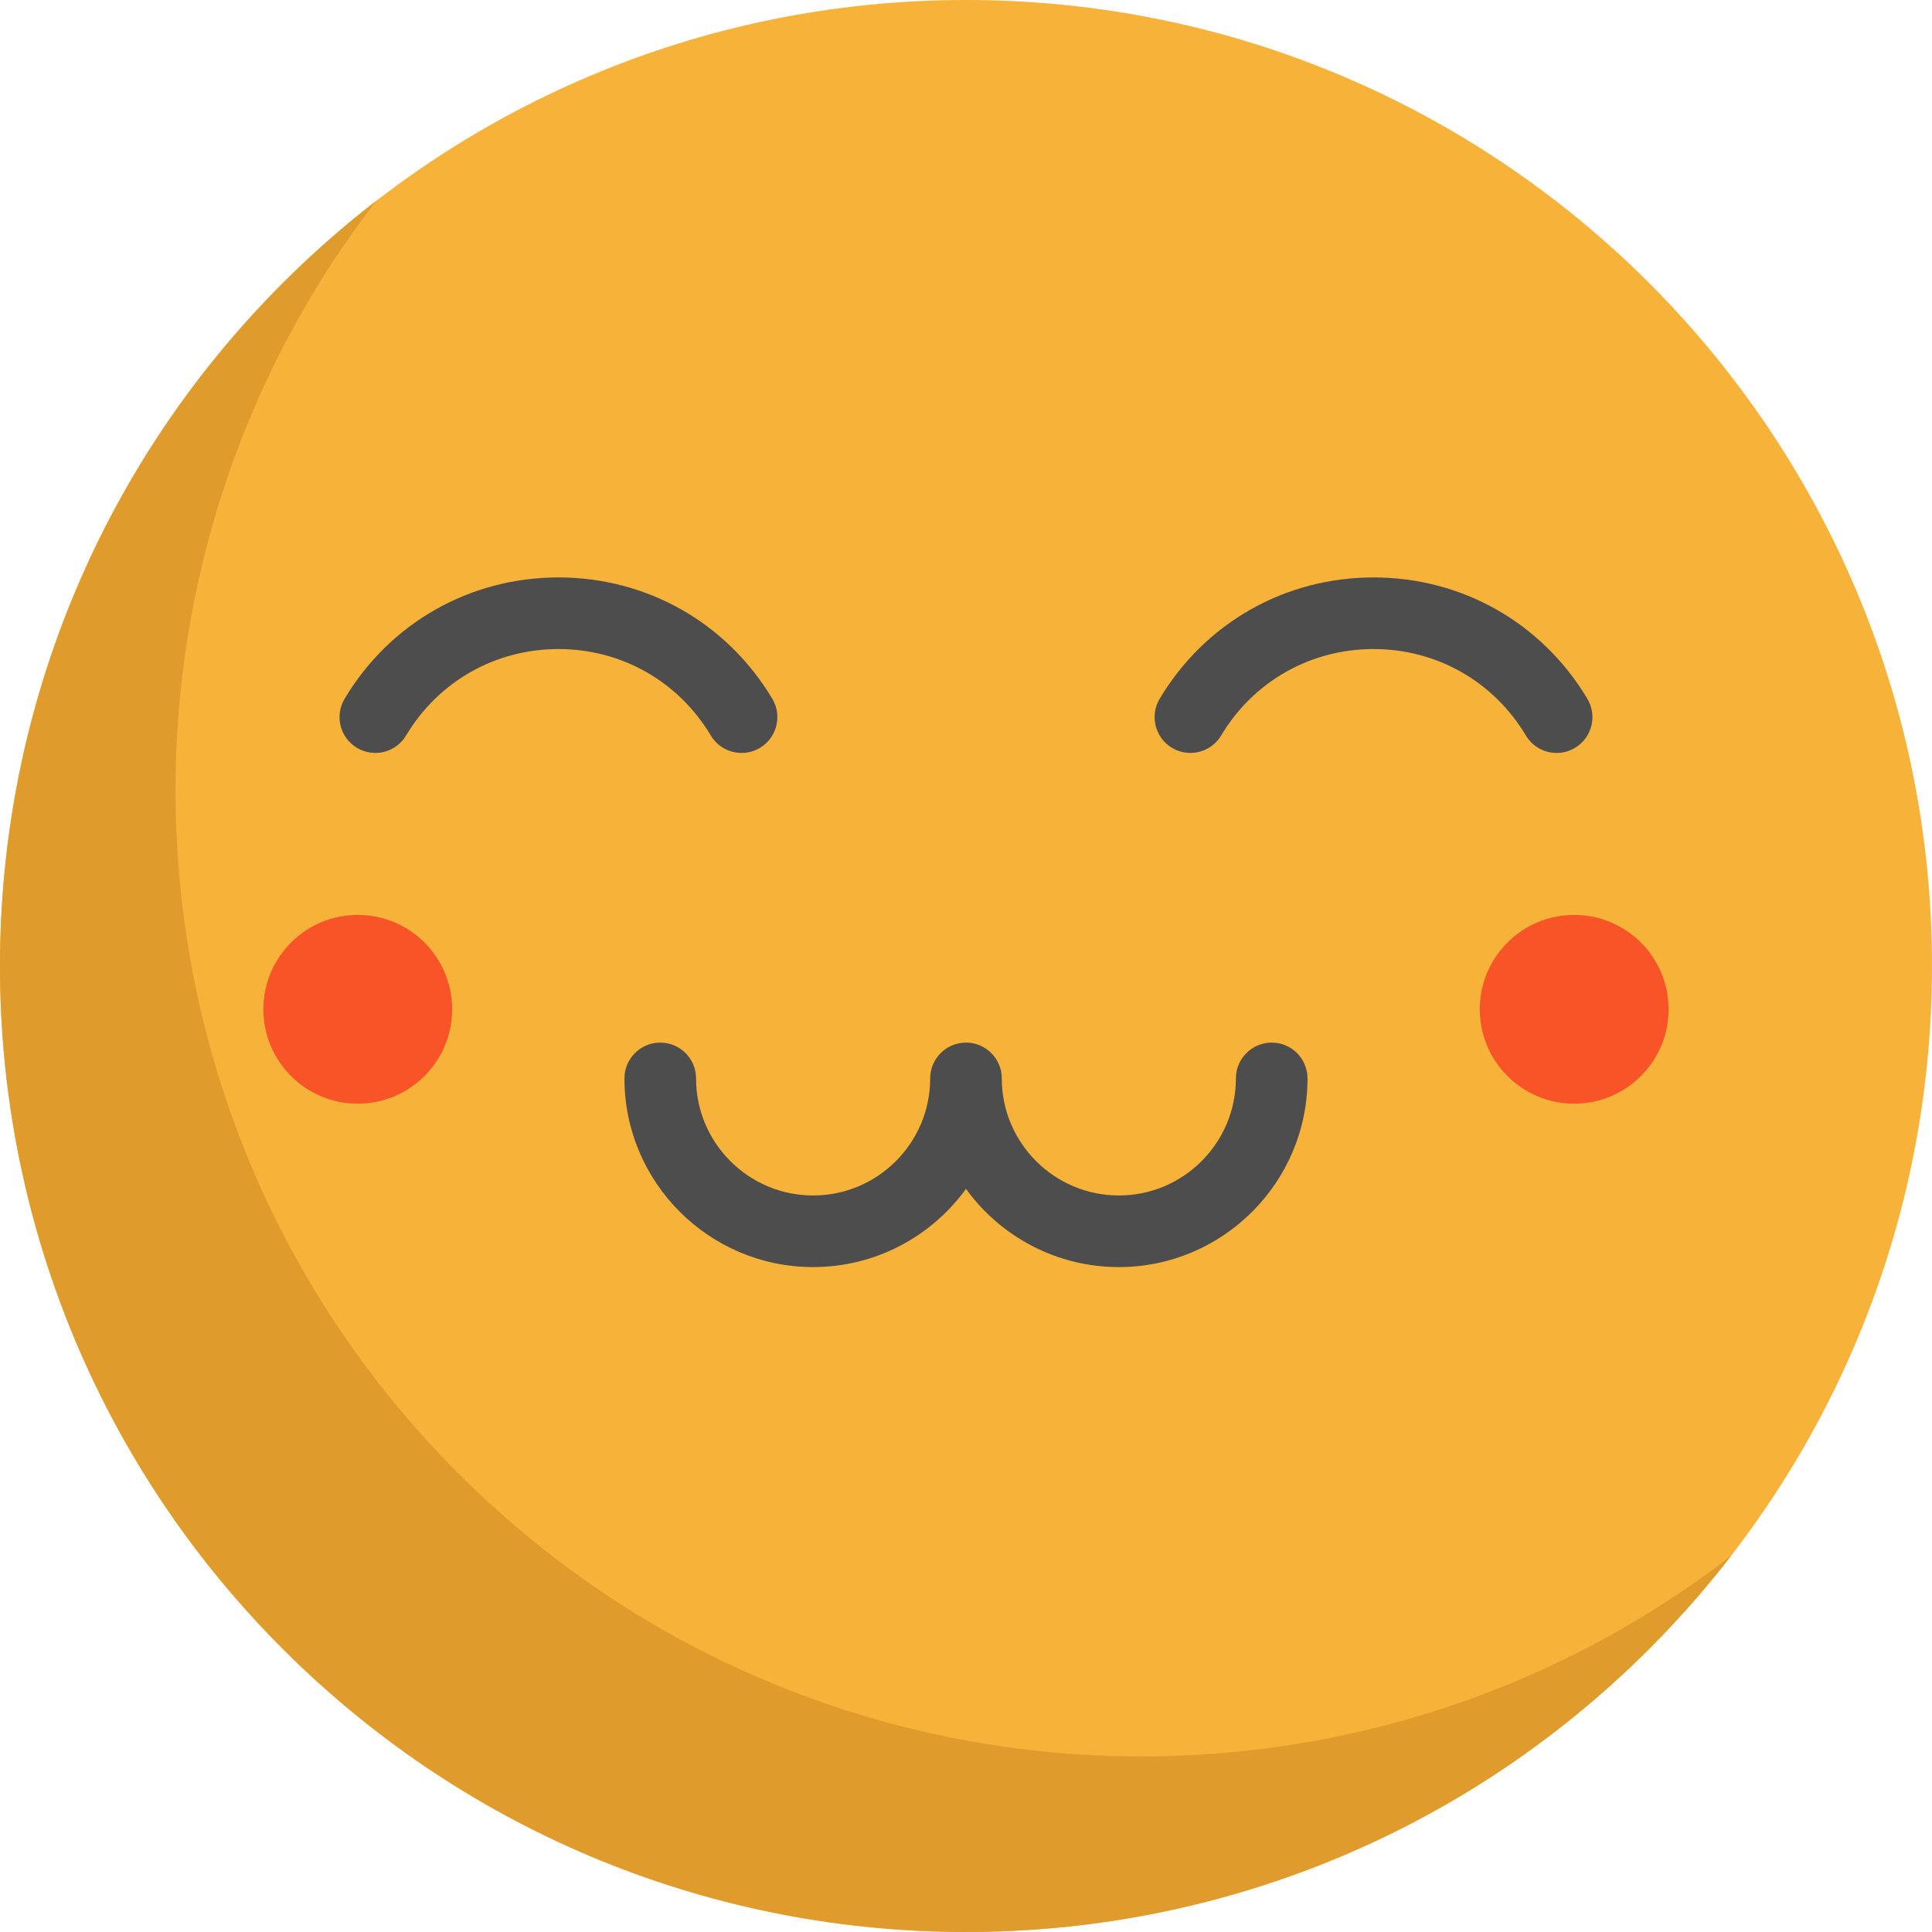
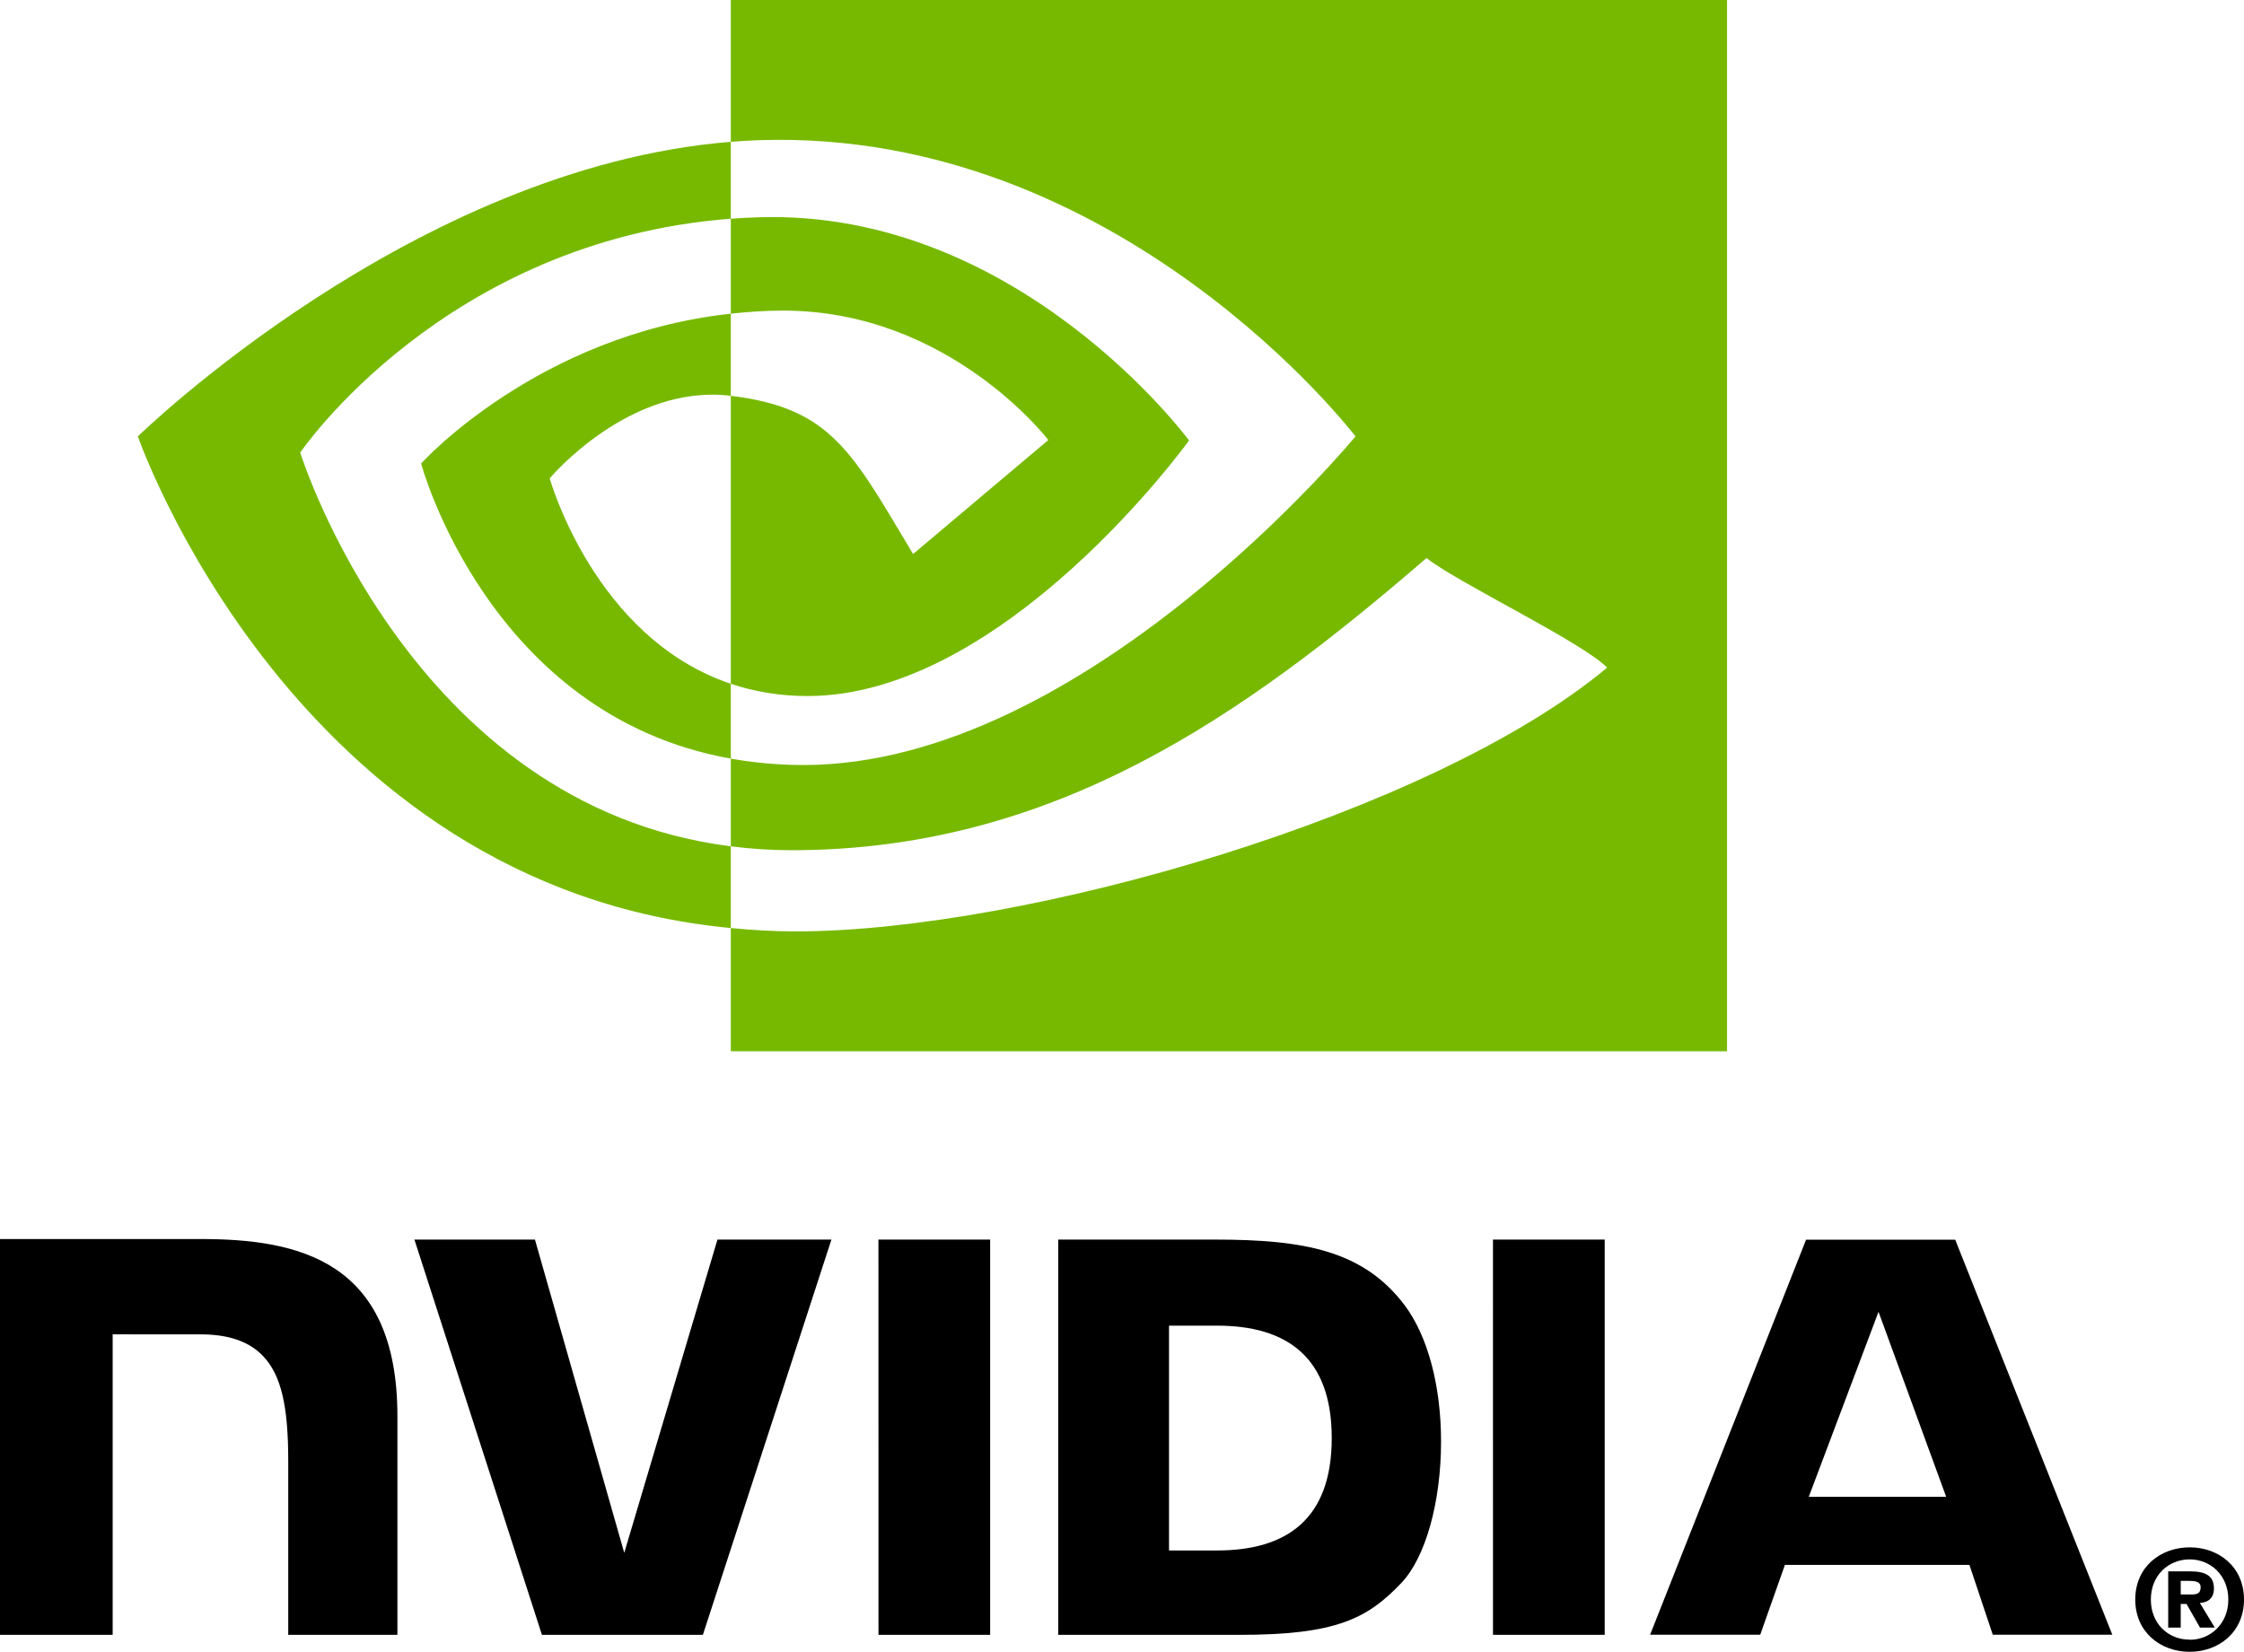
- <svg xmlns="http://www.w3.org/2000/svg" height="800px" width="800px" version="1.1" id="Layer_1" viewBox="0 0 512.009 512.009" xml:space="preserve">
-   <circle style="fill:#F7B239;" cx="256.004" cy="256.004" r="256.004" />
-   <path style="fill:#E09B2D;" d="M121.499,390.501C29.407,298.407,22.15,153.608,99.723,53.204  c-8.593,6.638-16.861,13.895-24.743,21.777c-99.974,99.974-99.974,262.065,0,362.038s262.065,99.974,362.038,0  c7.881-7.881,15.138-16.15,21.777-24.743C358.392,489.85,213.593,482.593,121.499,390.501z" />
-   <g>
-     <circle style="fill:#F95428;" cx="94.811" cy="267.479" r="25.013" />
-     <circle style="fill:#F95428;" cx="417.185" cy="267.479" r="25.013" />
-   </g>
-   <g>
-     <path style="fill:#4D4D4D;" d="M196.533,199.542c-3.23,0-6.379-1.65-8.155-4.624c-8.571-14.347-23.667-22.913-40.38-22.913   s-31.809,8.565-40.38,22.913c-2.687,4.498-8.511,5.966-13.012,3.279c-4.499-2.688-5.966-8.513-3.279-13.012   c12.03-20.136,33.215-32.156,56.671-32.156s44.641,12.022,56.671,32.156c2.688,4.499,1.22,10.325-3.279,13.012   C199.867,199.108,198.189,199.542,196.533,199.542z" />
-     <path style="fill:#4D4D4D;" d="M412.536,199.542c-3.23,0-6.378-1.65-8.154-4.624c-8.571-14.347-23.667-22.913-40.381-22.913   c-16.713,0-31.807,8.566-40.379,22.913c-2.686,4.499-8.513,5.966-13.012,3.279c-4.499-2.687-5.966-8.513-3.279-13.012   c12.03-20.135,33.215-32.156,56.67-32.156c23.456,0,44.641,12.02,56.673,32.156c2.687,4.499,1.22,10.324-3.279,13.012   C415.87,199.108,414.192,199.542,412.536,199.542z" />
-     <path style="fill:#4D4D4D;" d="M296.511,335.795c-16.646,0-31.418-8.177-40.512-20.725c-9.093,12.547-23.866,20.725-40.512,20.725   c-27.57,0-50-22.43-50-49.999c0-5.24,4.248-9.489,9.489-9.489s9.489,4.248,9.489,9.489c0,17.106,13.917,31.022,31.023,31.022   s31.023-13.917,31.023-31.022c0-5.24,4.248-9.489,9.489-9.489c5.242,0,9.489,4.248,9.489,9.489   c0,17.106,13.917,31.022,31.023,31.022c17.106,0,31.022-13.917,31.022-31.022c0-5.24,4.247-9.489,9.489-9.489   s9.489,4.248,9.489,9.489C346.51,313.365,324.08,335.795,296.511,335.795z" />
-   </g>
+ <svg xmlns="http://www.w3.org/2000/svg" version="1.1" id="svg2" x="0px" y="0px" width="351.46px" height="258.785px" viewBox="35.188 31.512 351.46 258.785" enable-background="new 35.188 31.512 351.46 258.785" xml:space="preserve">
+   <path id="path17" d="M384.195,282.109c0,3.771-2.769,6.302-6.047,6.302v-0.023c-3.371,0.023-6.089-2.508-6.089-6.278  c0-3.769,2.718-6.293,6.089-6.293C381.427,275.816,384.195,278.34,384.195,282.109z M386.648,282.109c0-5.175-4.02-8.179-8.5-8.179  c-4.511,0-8.531,3.004-8.531,8.179c0,5.172,4.021,8.188,8.531,8.188C382.629,290.297,386.648,287.281,386.648,282.109   M376.738,282.801h0.91l2.109,3.703h2.316l-2.336-3.859c1.207-0.086,2.2-0.661,2.2-2.286c0-2.019-1.392-2.668-3.75-2.668h-3.411  v8.813h1.961V282.801 M376.738,281.309v-2.122h1.364c0.742,0,1.753,0.06,1.753,0.965c0,0.985-0.523,1.157-1.398,1.157H376.738" />
+   <path id="path19" d="M329.406,237.027l10.598,28.993H318.48L329.406,237.027z M318.056,225.738l-24.423,61.88h17.246l3.863-10.934  h28.903l3.656,10.934h18.722l-24.605-61.888L318.056,225.738z M269.023,287.641h17.497v-61.922l-17.5-0.004L269.023,287.641z   M147.556,225.715l-14.598,49.078l-13.984-49.074l-18.879-0.004l19.972,61.926h25.207l20.133-61.926H147.556z M218.281,239.199h7.52  c10.91,0,17.966,4.898,17.966,17.609c0,12.714-7.056,17.613-17.966,17.613h-7.52V239.199z M200.931,225.715v61.926h28.366  c15.113,0,20.048-2.512,25.384-8.148c3.769-3.957,6.207-12.641,6.207-22.134c0-8.707-2.063-16.468-5.66-21.304  c-6.481-8.649-15.817-10.34-29.75-10.34H200.931z M35.188,225.629v62.012h17.645v-47.086l13.672,0.004  c4.527,0,7.754,1.128,9.934,3.457c2.765,2.945,3.894,7.699,3.894,16.395v27.23h17.098v-34.262c0-24.453-15.586-27.75-30.836-27.75  H35.188z M172.771,225.715l0.007,61.926h17.489v-61.926H172.771z" />
+   <path id="path21" fill="#77B900" d="M82.211,102.414c0,0,22.504-33.203,67.437-36.638V53.73  c-49.769,3.997-92.867,46.149-92.867,46.149s24.41,70.565,92.867,77.026v-12.804C99.411,157.781,82.211,102.414,82.211,102.414z   M149.648,138.637v11.726c-37.968-6.769-48.507-46.237-48.507-46.237s18.23-20.195,48.507-23.47v12.867  c-0.023,0-0.039-0.007-0.058-0.007c-15.891-1.907-28.305,12.938-28.305,12.938S128.243,131.445,149.648,138.637 M149.648,31.512  V53.73c1.461-0.112,2.922-0.207,4.391-0.257c56.582-1.907,93.449,46.406,93.449,46.406s-42.343,51.488-86.457,51.488  c-4.043,0-7.828-0.375-11.383-1.005v13.739c3.04,0.386,6.192,0.613,9.481,0.613c41.051,0,70.738-20.965,99.484-45.778  c4.766,3.817,24.278,13.103,28.289,17.168c-27.332,22.883-91.031,41.329-127.144,41.329c-3.481,0-6.824-0.211-10.11-0.528v19.306  h156.032V31.512H149.648z M149.648,80.656V65.777c1.446-0.101,2.903-0.179,4.391-0.226c40.688-1.278,67.382,34.965,67.382,34.965  s-28.832,40.043-59.746,40.043c-4.449,0-8.438-0.715-12.028-1.922V93.523c15.84,1.914,19.028,8.911,28.551,24.786l21.18-17.859  c0,0-15.461-20.277-41.524-20.277C155.021,80.172,152.31,80.371,149.648,80.656" />
</svg>
